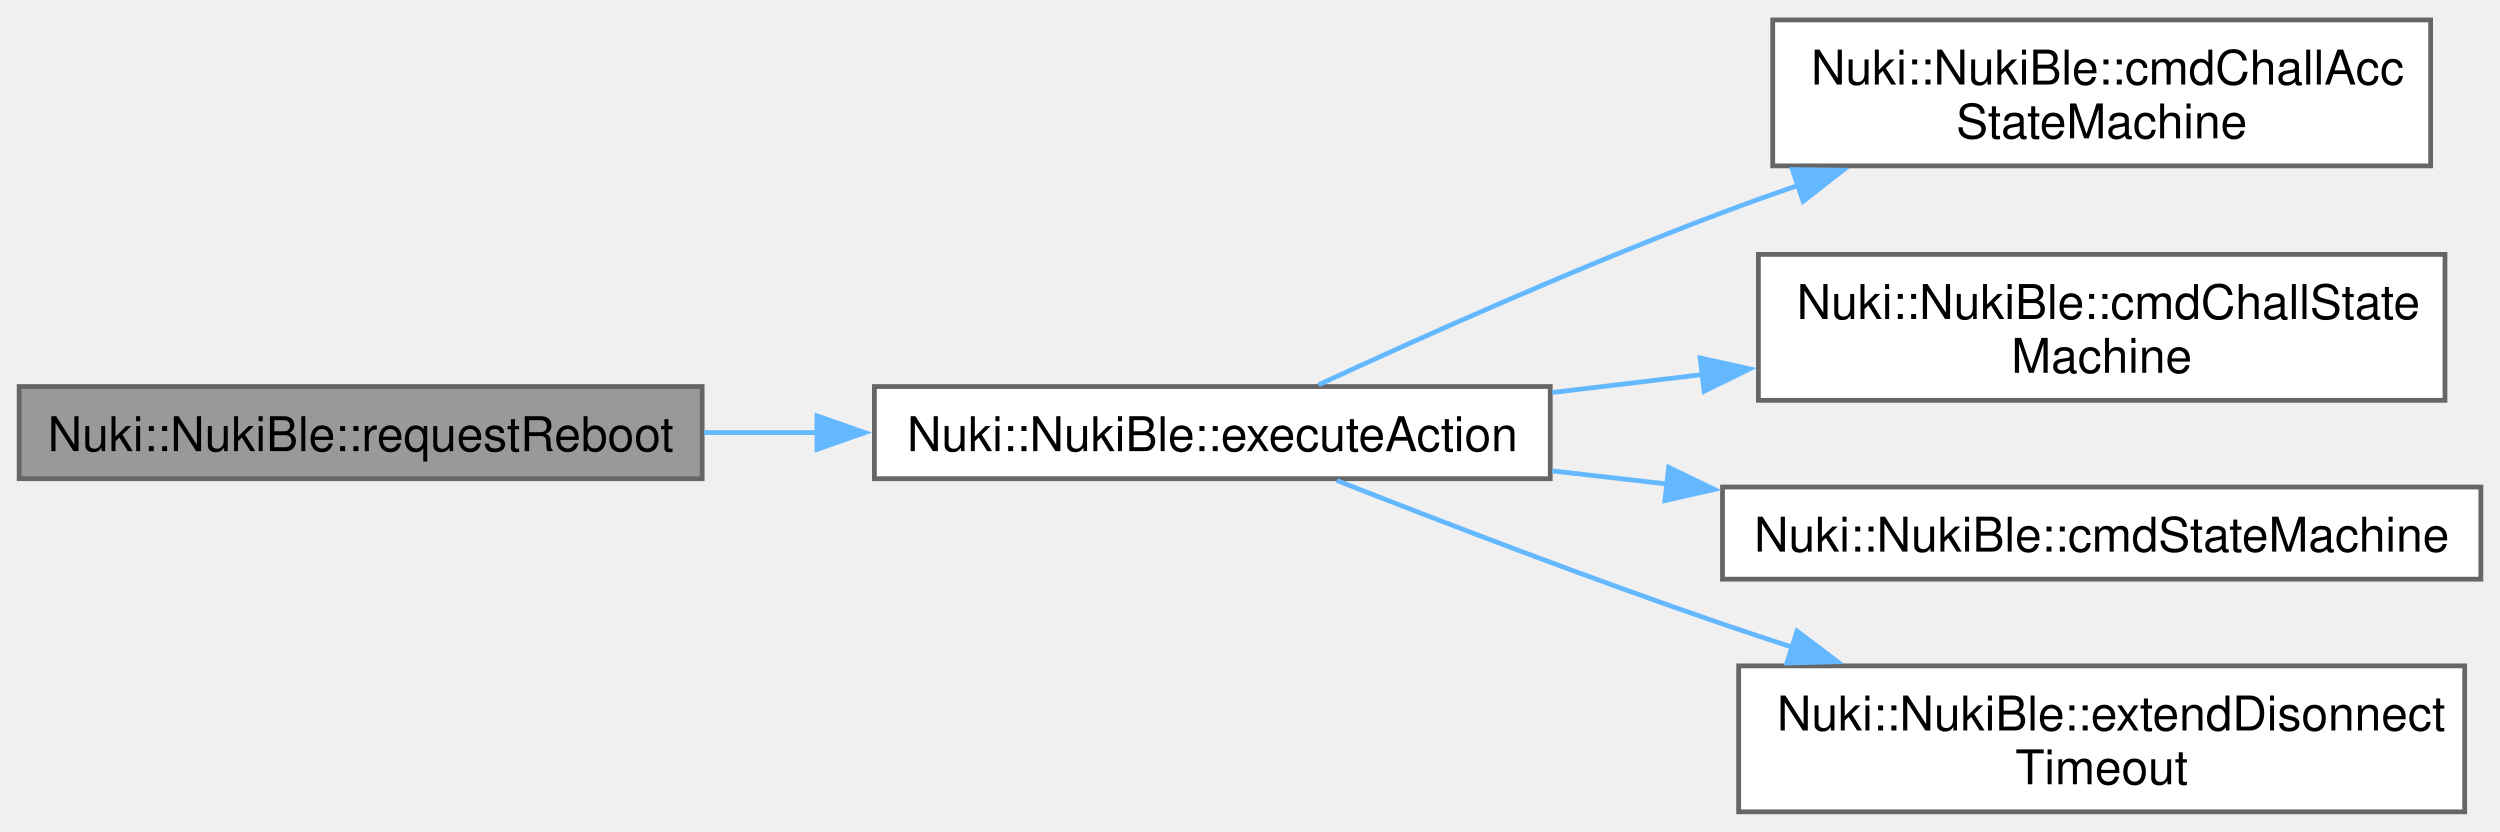
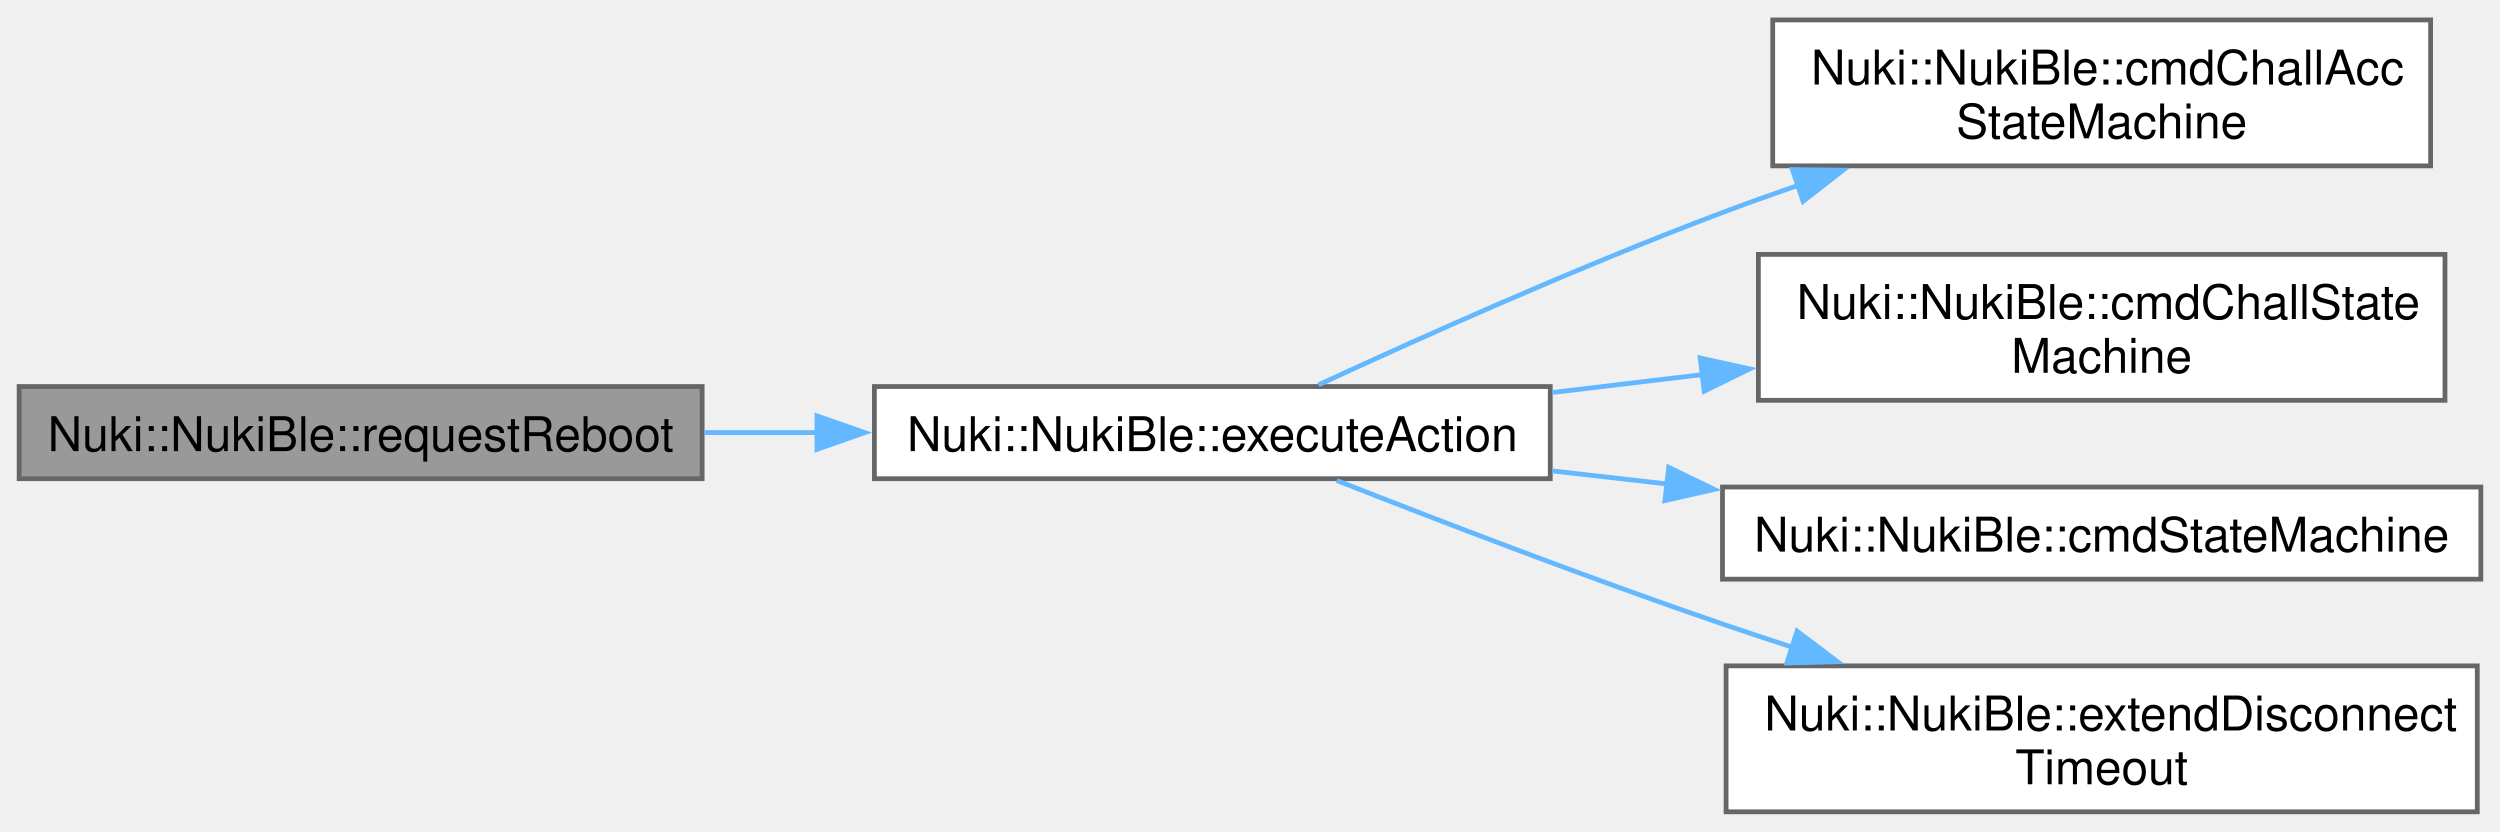
<svg xmlns="http://www.w3.org/2000/svg" xmlns:xlink="http://www.w3.org/1999/xlink" width="523pt" height="174pt" viewBox="0.00 0.00 522.50 173.50">
  <g id="graph0" class="graph" transform="scale(1 1) rotate(0) translate(4 169.5)">
    <g id="Node000001" class="node">
      <g id="a_Node000001">
        <a xlink:title="Sends an reboot request to the lock via BLE.">
          <polygon fill="#999999" stroke="#666666" points="142.75,-88.88 0,-88.88 0,-69.62 142.75,-69.62 142.75,-88.88" />
          <text text-anchor="middle" x="71.38" y="-75.38" font-family="Helvetica,sans-Serif" font-size="10.00">Nuki::NukiBle::requestReboot</text>
        </a>
      </g>
    </g>
    <g id="Node000002" class="node">
      <g id="a_Node000002">
        <a xlink:href="class_nuki_1_1_nuki_ble.html#af1f1e299e8d97e053bba80e92ba285d6" target="_top" xlink:title=" ">
          <polygon fill="white" stroke="#666666" points="320,-88.88 178.75,-88.88 178.75,-69.62 320,-69.62 320,-88.88" />
          <text text-anchor="middle" x="249.38" y="-75.38" font-family="Helvetica,sans-Serif" font-size="10.00">Nuki::NukiBle::executeAction</text>
        </a>
      </g>
    </g>
    <g id="edge1_Node000001_Node000002" class="edge">
      <g id="a_edge1_Node000001_Node000002">
        <a xlink:title=" ">
          <path fill="none" stroke="#63b8ff" d="M143.2,-79.25C150.97,-79.25 158.92,-79.25 166.8,-79.25" />
          <polygon fill="#63b8ff" stroke="#63b8ff" points="166.75,-82.75 176.75,-79.25 166.75,-75.75 166.75,-82.75" />
        </a>
      </g>
    </g>
    <g id="Node000003" class="node">
      <g id="a_Node000003">
        <a xlink:href="class_nuki_1_1_nuki_ble.html#ada0f3beebd95d35c122e25dd3f9eb886" target="_top" xlink:title=" ">
          <polygon fill="white" stroke="#666666" points="504,-165.5 366.5,-165.5 366.5,-135 504,-135 504,-165.5" />
          <text text-anchor="start" x="374.5" y="-152" font-family="Helvetica,sans-Serif" font-size="10.00">Nuki::NukiBle::cmdChallAcc</text>
          <text text-anchor="middle" x="435.25" y="-140.75" font-family="Helvetica,sans-Serif" font-size="10.00">StateMachine</text>
        </a>
      </g>
    </g>
    <g id="edge2_Node000002_Node000003" class="edge">
      <g id="a_edge2_Node000002_Node000003">
        <a xlink:title=" ">
          <path fill="none" stroke="#63b8ff" d="M271.56,-89.23C292.7,-99.02 326.24,-114.05 356,-125.25 361.21,-127.21 366.64,-129.15 372.12,-131.04" />
          <polygon fill="#63b8ff" stroke="#63b8ff" points="370.61,-134.22 381.21,-134.1 372.85,-127.59 370.61,-134.22" />
        </a>
      </g>
    </g>
    <g id="Node000004" class="node">
      <g id="a_Node000004">
        <a xlink:href="class_nuki_1_1_nuki_ble.html#a59169a9f492793762e3c6ba39b611b07" target="_top" xlink:title=" ">
          <polygon fill="white" stroke="#666666" points="507,-116.5 363.5,-116.5 363.5,-86 507,-86 507,-116.5" />
          <text text-anchor="start" x="371.5" y="-103" font-family="Helvetica,sans-Serif" font-size="10.00">Nuki::NukiBle::cmdChallState</text>
          <text text-anchor="middle" x="435.25" y="-91.75" font-family="Helvetica,sans-Serif" font-size="10.00">Machine</text>
        </a>
      </g>
    </g>
    <g id="edge3_Node000002_Node000004" class="edge">
      <g id="a_edge3_Node000002_Node000004">
        <a xlink:title=" ">
          <path fill="none" stroke="#63b8ff" d="M320.41,-87.63C330.7,-88.86 341.37,-90.14 351.88,-91.39" />
          <polygon fill="#63b8ff" stroke="#63b8ff" points="351.34,-94.85 361.68,-92.57 352.17,-87.9 351.34,-94.85" />
        </a>
      </g>
    </g>
    <g id="Node000005" class="node">
      <g id="a_Node000005">
        <a xlink:href="class_nuki_1_1_nuki_ble.html#ad135bb1455665decfddff67772c1d411" target="_top" xlink:title=" ">
          <polygon fill="white" stroke="#666666" points="514.5,-67.88 356,-67.88 356,-48.62 514.5,-48.62 514.5,-67.88" />
          <text text-anchor="middle" x="435.25" y="-54.38" font-family="Helvetica,sans-Serif" font-size="10.00">Nuki::NukiBle::cmdStateMachine</text>
        </a>
      </g>
    </g>
    <g id="edge4_Node000002_Node000005" class="edge">
      <g id="a_edge4_Node000002_Node000005">
        <a xlink:title=" ">
          <path fill="none" stroke="#63b8ff" d="M320.41,-71.25C328.28,-70.35 336.37,-69.43 344.44,-68.51" />
          <polygon fill="#63b8ff" stroke="#63b8ff" points="344.76,-71.99 354.3,-67.38 343.97,-65.04 344.76,-71.99" />
        </a>
      </g>
    </g>
    <g id="Node000006" class="node">
      <g id="a_Node000006">
-         <a xlink:href="class_nuki_1_1_nuki_ble.html#aed01f10d1ffa769f0f6fadc0d06d328e" target="_top" xlink:title=" ">
-           <polygon fill="white" stroke="#666666" points="511.12,-30.5 359.38,-30.5 359.38,0 511.12,0 511.12,-30.5" />
-           <text text-anchor="start" x="367.38" y="-17" font-family="Helvetica,sans-Serif" font-size="10.00">Nuki::NukiBle::extendDisonnect</text>
+         <a xlink:href="class_nuki_1_1_nuki_ble.html#a6e8fca90c04249660dce6cb993eb4495" target="_top" xlink:title=" ">
+           <polygon fill="white" stroke="#666666" points="513.75,-30.5 356.75,-30.5 356.75,0 513.75,0 513.75,-30.5" />
+           <text text-anchor="start" x="364.75" y="-17" font-family="Helvetica,sans-Serif" font-size="10.00">Nuki::NukiBle::extendDisconnect</text>
          <text text-anchor="middle" x="435.25" y="-5.75" font-family="Helvetica,sans-Serif" font-size="10.00">Timeout</text>
        </a>
      </g>
    </g>
    <g id="edge5_Node000002_Node000006" class="edge">
      <g id="a_edge5_Node000002_Node000006">
        <a xlink:title=" ">
          <path fill="none" stroke="#63b8ff" d="M275.39,-69.25C296.69,-60.87 328.17,-48.78 356,-39.25 360.74,-37.63 365.66,-36 370.62,-34.39" />
          <polygon fill="#63b8ff" stroke="#63b8ff" points="371.58,-37.76 380.04,-31.38 369.45,-31.09 371.58,-37.76" />
        </a>
      </g>
    </g>
  </g>
</svg>
